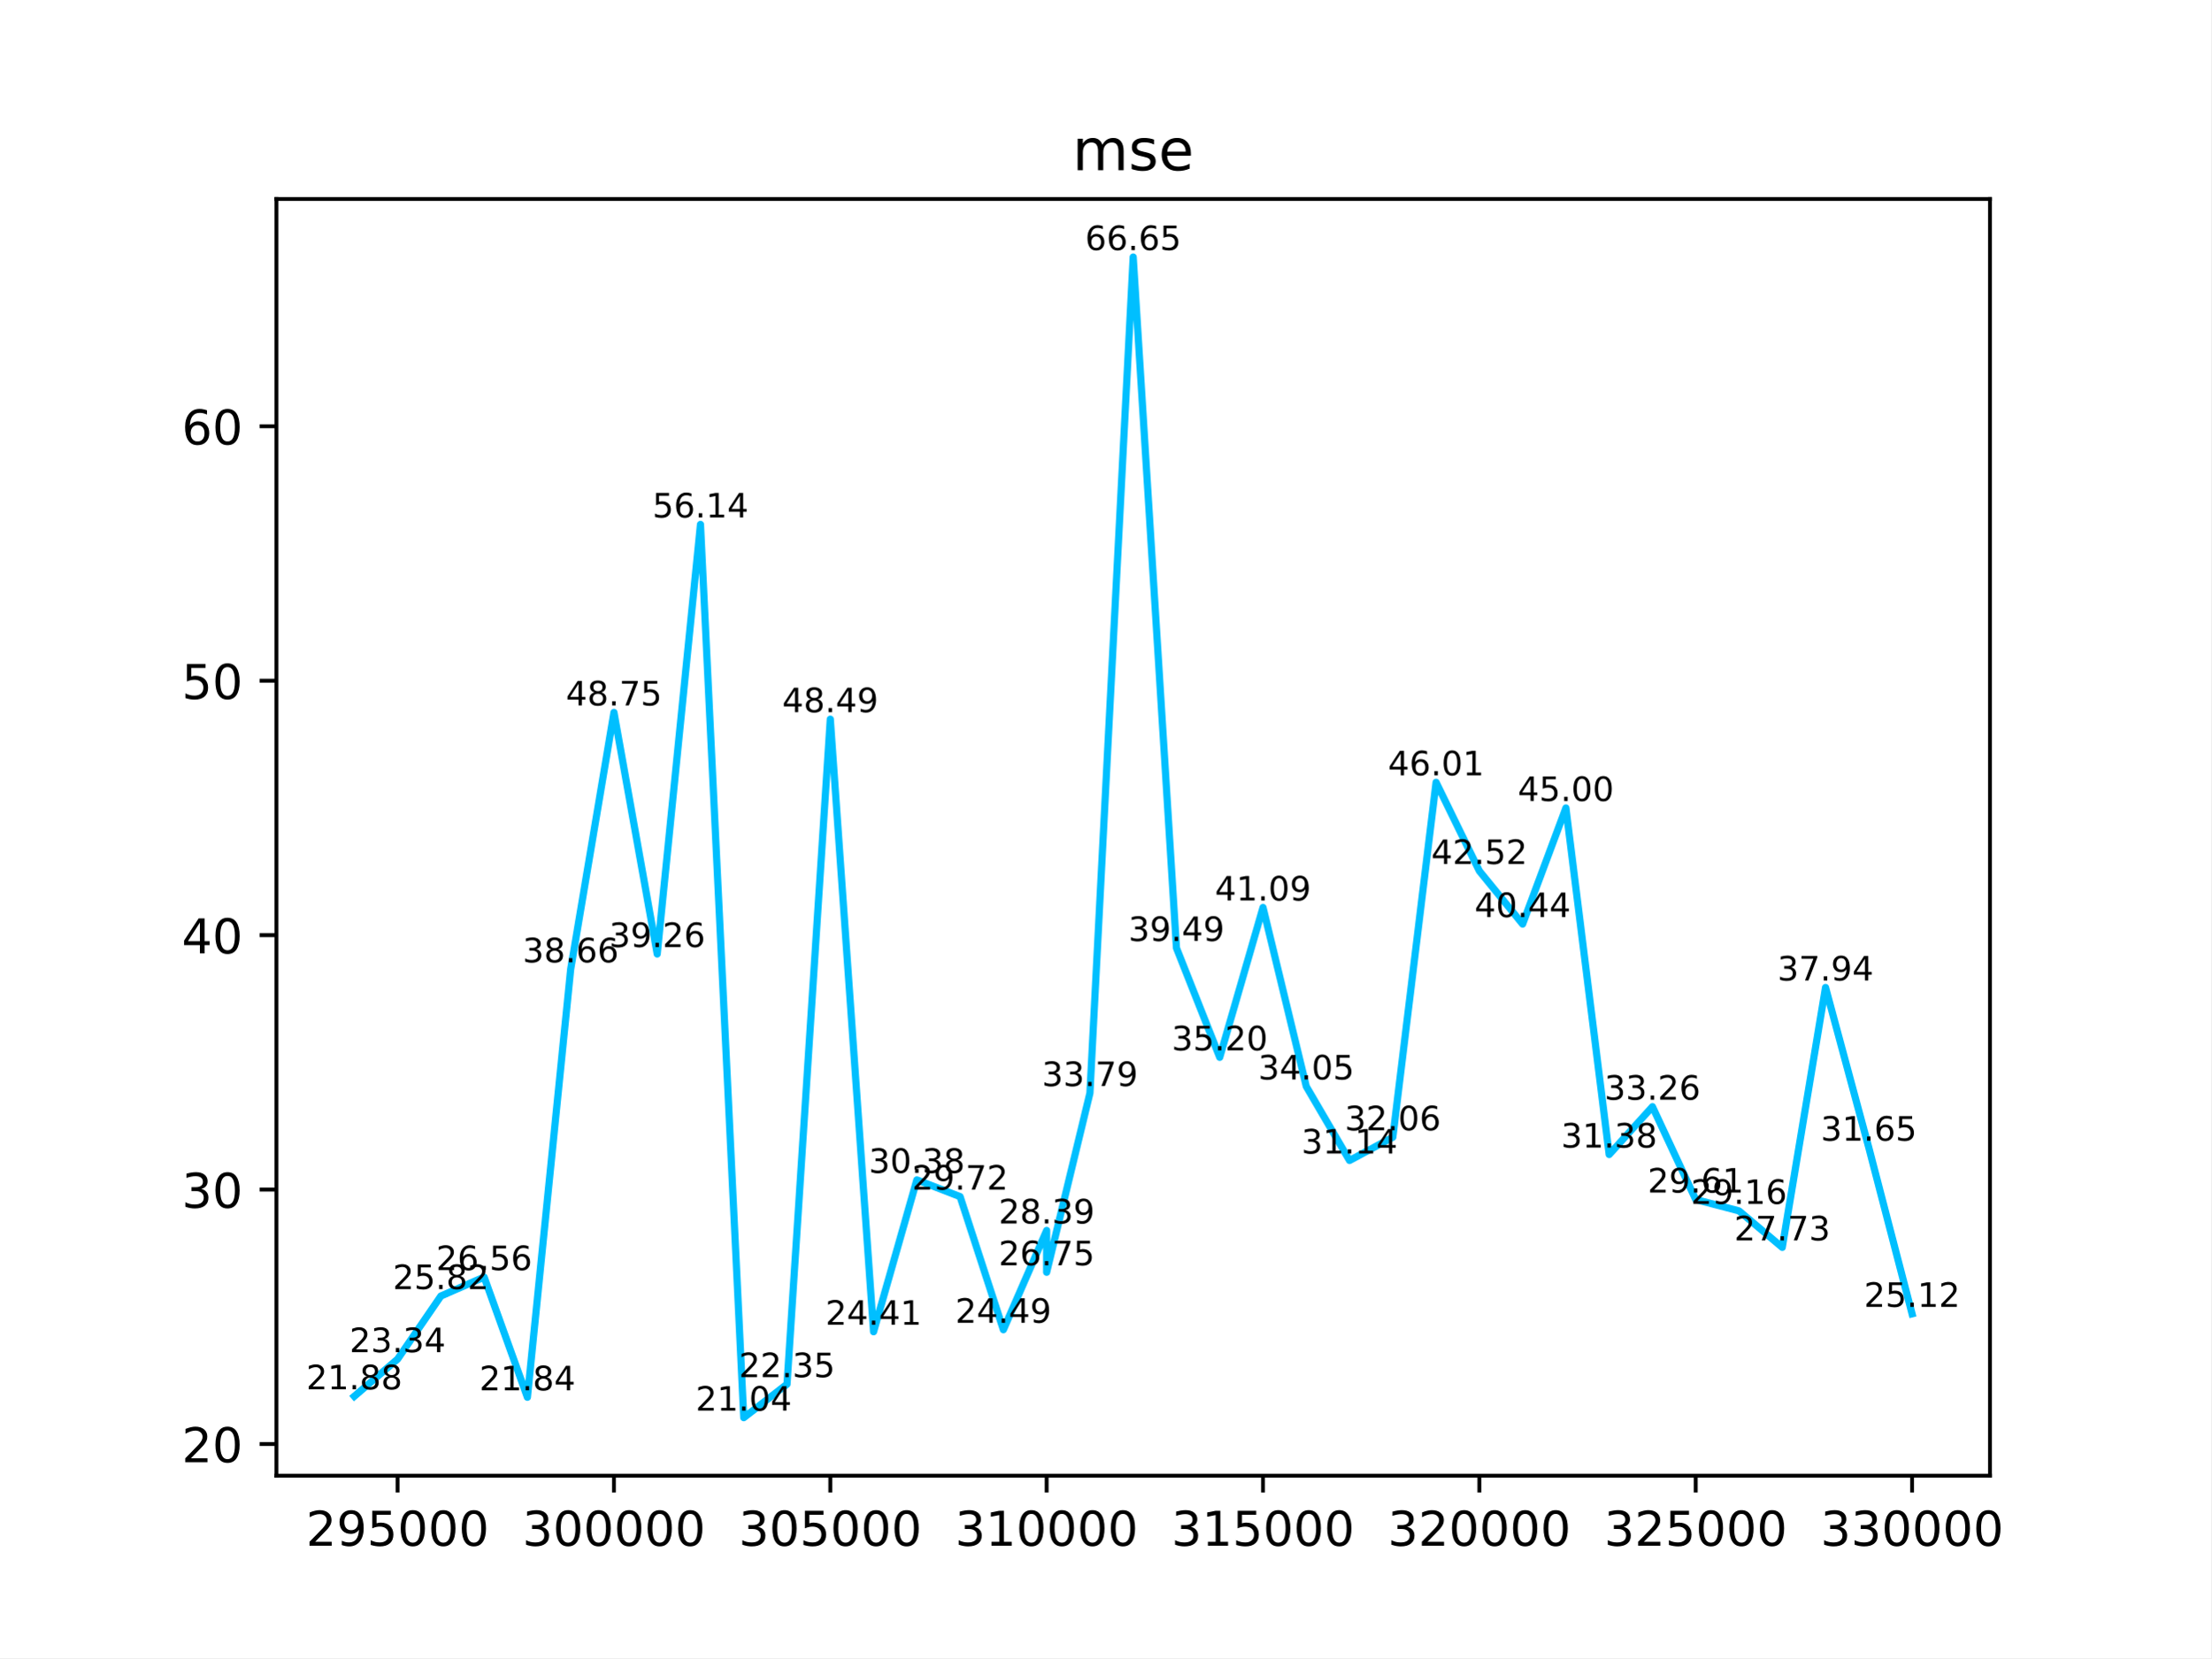
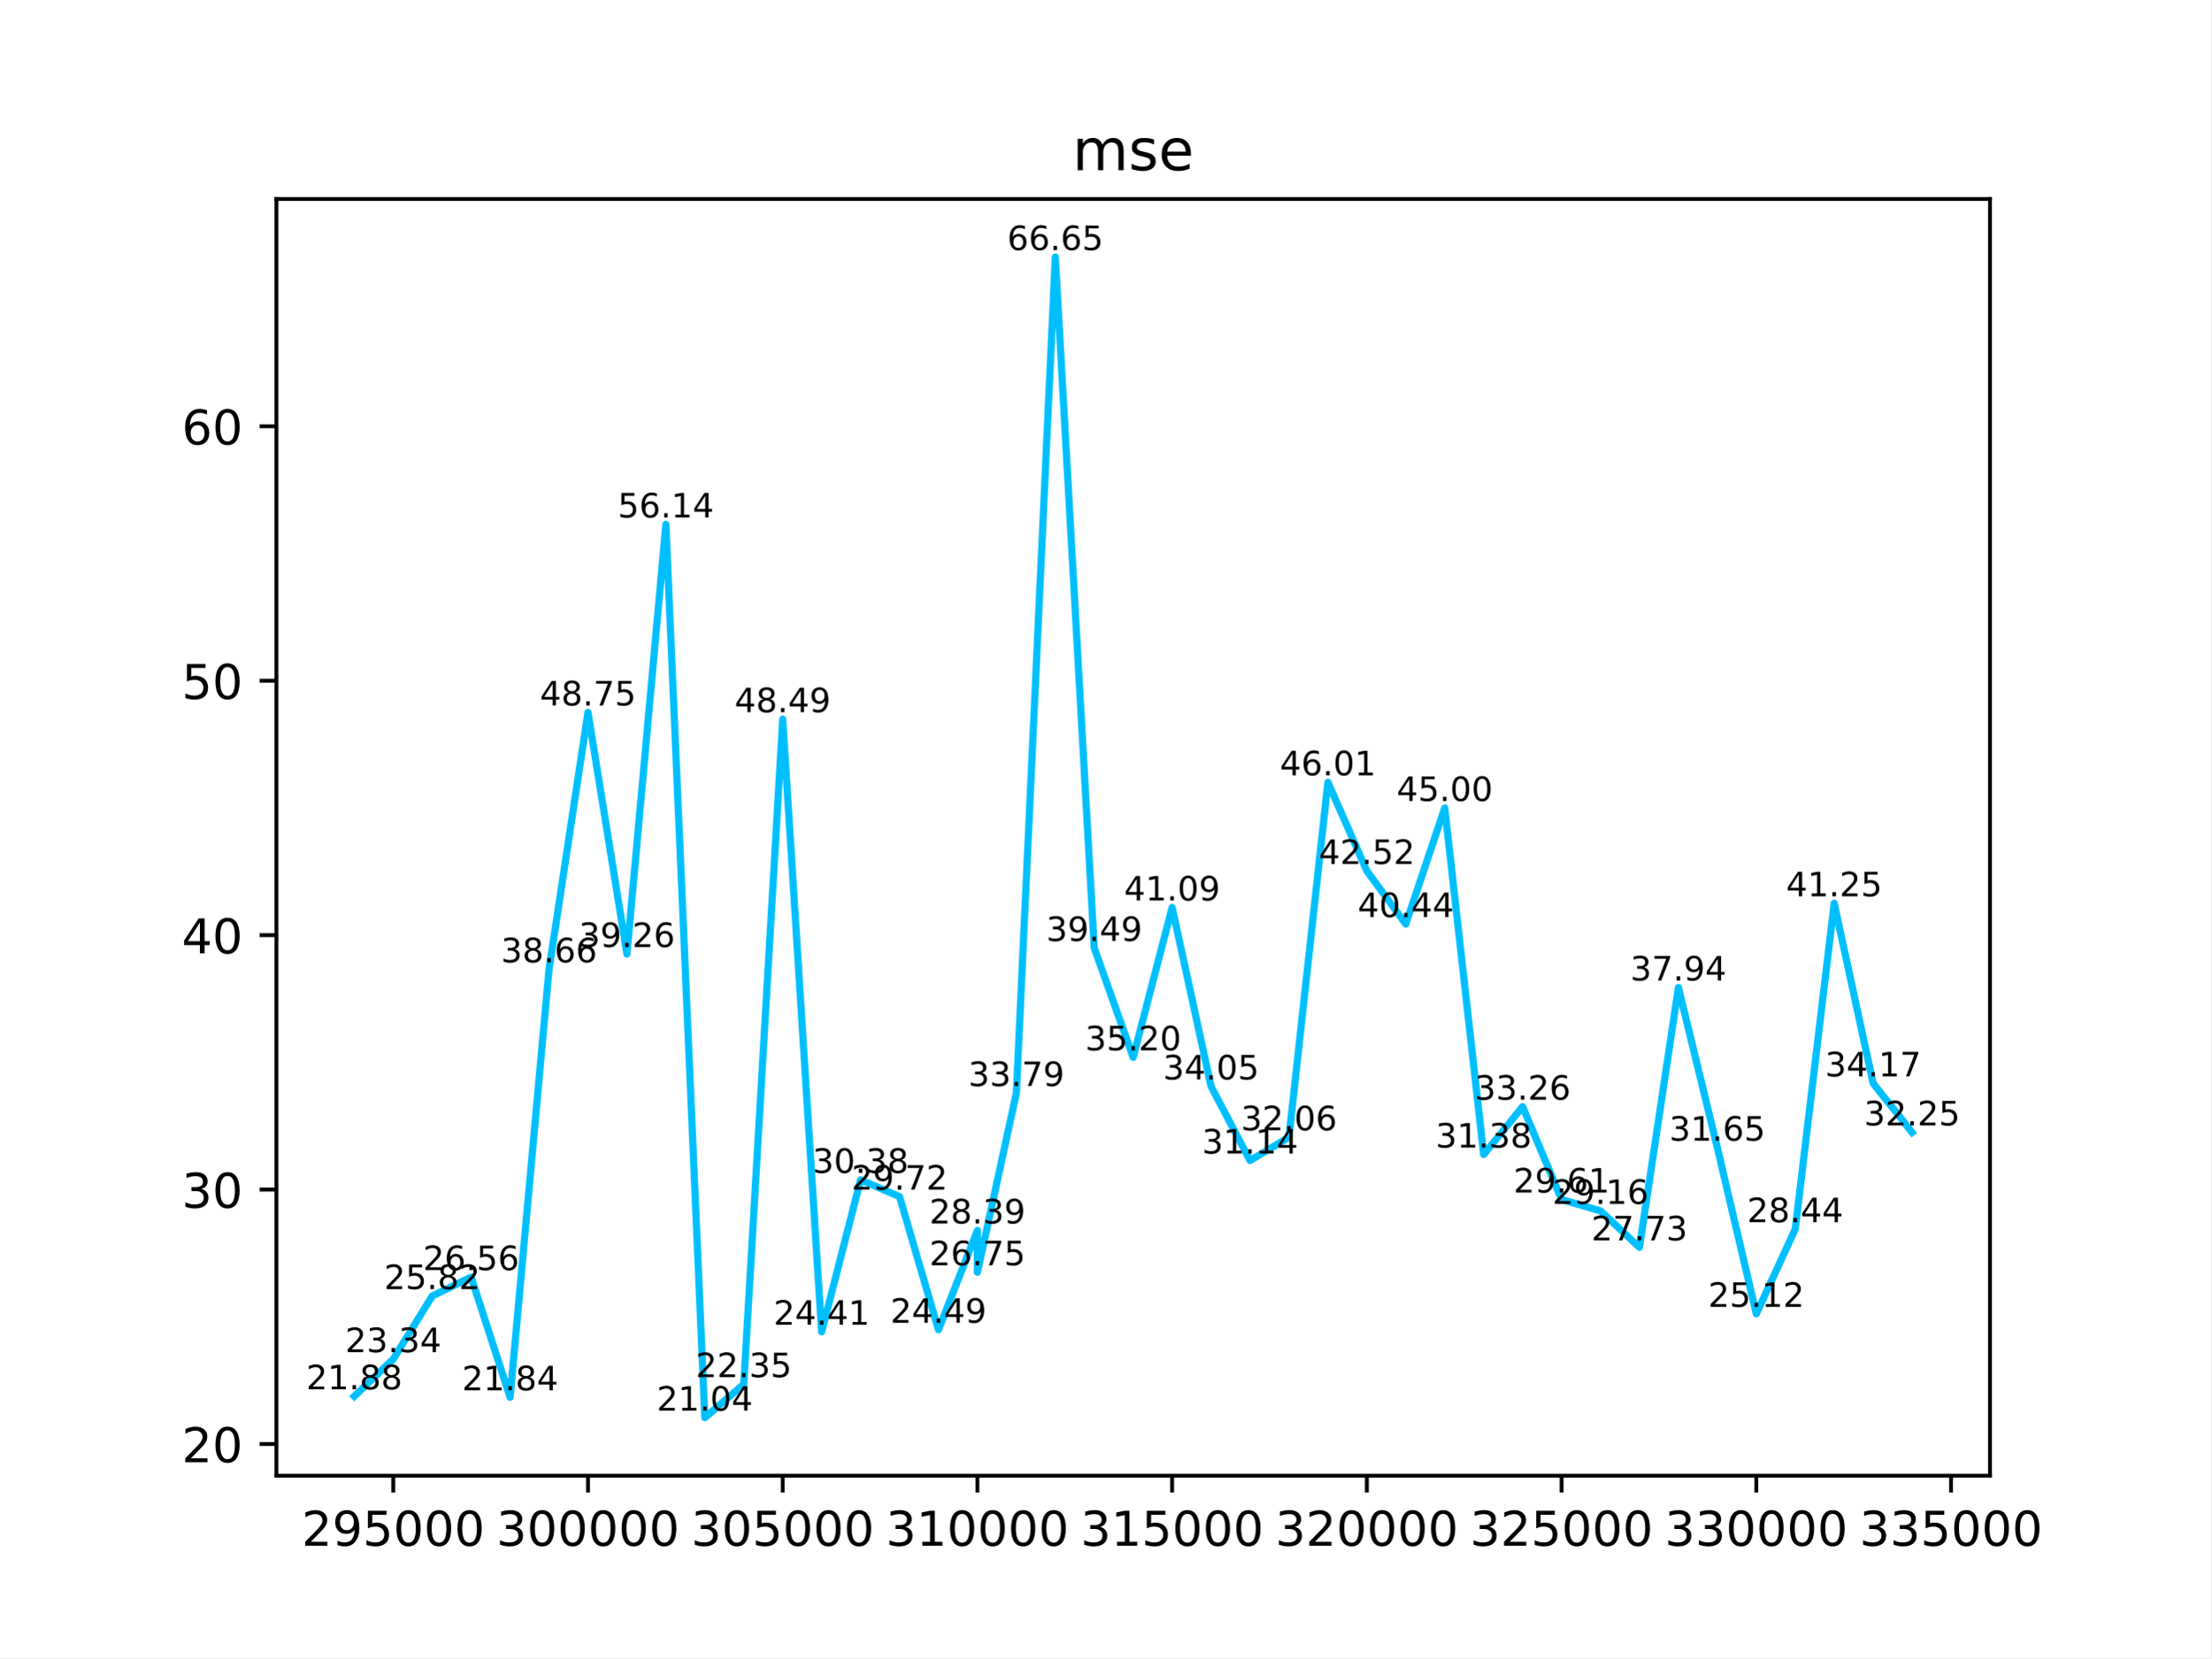
<svg xmlns="http://www.w3.org/2000/svg" xmlns:xlink="http://www.w3.org/1999/xlink" width="460.8pt" height="345.6pt" viewBox="0 0 460.8 345.6" version="1.1">
  <defs>
    <style type="text/css">*{stroke-linejoin: round; stroke-linecap: butt}</style>
  </defs>
  <g id="figure_1">
    <g id="patch_1">
      <path d="M 0 345.6  L 460.8 345.6  L 460.8 0  L 0 0  z " style="fill: #ffffff" />
    </g>
    <g id="axes_1">
      <g id="patch_2">
        <path d="M 57.6 307.584  L 414.72 307.584  L 414.72 41.472  L 57.6 41.472  z " style="fill: #ffffff" />
      </g>
      <g id="matplotlib.axis_1">
        <g id="xtick_1">
          <g id="line2d_1">
            <defs>
-               <path id="m171bca20be" d="M 0 0  L 0 3.5  " style="stroke: #000000; stroke-width: 0.8" />
+               <path id="m5959841503" d="M 0 0  L 0 3.5  " style="stroke: #000000; stroke-width: 0.8" />
            </defs>
            <g>
-               <use xlink:href="#m171bca20be" x="82.851" y="307.584" style="stroke: #000000; stroke-width: 0.8" />
+               <use xlink:href="#m5959841503" x="81.949" y="307.584" style="stroke: #000000; stroke-width: 0.8" />
            </g>
          </g>
          <g id="text_1">
-             <g transform="translate(63.76341 322.1824)scale(0.1 -0.1)">
+             <g transform="translate(62.86159 322.1824)scale(0.1 -0.1)">
              <defs>
                <path id="DejaVuSans-32" d="M 1228 531  L 3431 531  L 3431 0  L 469 0  L 469 531  Q 828 903 1448 1529  Q 2069 2156 2228 2338  Q 2531 2678 2651 2914  Q 2772 3150 2772 3378  Q 2772 3750 2511 3984  Q 2250 4219 1831 4219  Q 1534 4219 1204 4116  Q 875 4013 500 3803  L 500 4441  Q 881 4594 1212 4672  Q 1544 4750 1819 4750  Q 2544 4750 2975 4387  Q 3406 4025 3406 3419  Q 3406 3131 3298 2873  Q 3191 2616 2906 2266  Q 2828 2175 2409 1742  Q 1991 1309 1228 531  z " transform="scale(0.015625)" />
                <path id="DejaVuSans-39" d="M 703 97  L 703 672  Q 941 559 1184 500  Q 1428 441 1663 441  Q 2288 441 2617 861  Q 2947 1281 2994 2138  Q 2813 1869 2534 1725  Q 2256 1581 1919 1581  Q 1219 1581 811 2004  Q 403 2428 403 3163  Q 403 3881 828 4315  Q 1253 4750 1959 4750  Q 2769 4750 3195 4129  Q 3622 3509 3622 2328  Q 3622 1225 3098 567  Q 2575 -91 1691 -91  Q 1453 -91 1209 -44  Q 966 3 703 97  z M 1959 2075  Q 2384 2075 2632 2365  Q 2881 2656 2881 3163  Q 2881 3666 2632 3958  Q 2384 4250 1959 4250  Q 1534 4250 1286 3958  Q 1038 3666 1038 3163  Q 1038 2656 1286 2365  Q 1534 2075 1959 2075  z " transform="scale(0.015625)" />
                <path id="DejaVuSans-35" d="M 691 4666  L 3169 4666  L 3169 4134  L 1269 4134  L 1269 2991  Q 1406 3038 1543 3061  Q 1681 3084 1819 3084  Q 2600 3084 3056 2656  Q 3513 2228 3513 1497  Q 3513 744 3044 326  Q 2575 -91 1722 -91  Q 1428 -91 1123 -41  Q 819 9 494 109  L 494 744  Q 775 591 1075 516  Q 1375 441 1709 441  Q 2250 441 2565 725  Q 2881 1009 2881 1497  Q 2881 1984 2565 2268  Q 2250 2553 1709 2553  Q 1456 2553 1204 2497  Q 953 2441 691 2322  L 691 4666  z " transform="scale(0.015625)" />
                <path id="DejaVuSans-30" d="M 2034 4250  Q 1547 4250 1301 3770  Q 1056 3291 1056 2328  Q 1056 1369 1301 889  Q 1547 409 2034 409  Q 2525 409 2770 889  Q 3016 1369 3016 2328  Q 3016 3291 2770 3770  Q 2525 4250 2034 4250  z M 2034 4750  Q 2819 4750 3233 4129  Q 3647 3509 3647 2328  Q 3647 1150 3233 529  Q 2819 -91 2034 -91  Q 1250 -91 836 529  Q 422 1150 422 2328  Q 422 3509 836 4129  Q 1250 4750 2034 4750  z " transform="scale(0.015625)" />
              </defs>
              <use xlink:href="#DejaVuSans-32" />
              <use xlink:href="#DejaVuSans-39" x="63.623" />
              <use xlink:href="#DejaVuSans-35" x="127.246" />
              <use xlink:href="#DejaVuSans-30" x="190.869" />
              <use xlink:href="#DejaVuSans-30" x="254.492" />
              <use xlink:href="#DejaVuSans-30" x="318.115" />
            </g>
          </g>
        </g>
        <g id="xtick_2">
          <g id="line2d_2">
            <g>
-               <use xlink:href="#m171bca20be" x="127.942" y="307.584" style="stroke: #000000; stroke-width: 0.8" />
+               <use xlink:href="#m5959841503" x="122.531" y="307.584" style="stroke: #000000; stroke-width: 0.8" />
            </g>
          </g>
          <g id="text_2">
-             <g transform="translate(108.8543 322.1824)scale(0.1 -0.1)">
+             <g transform="translate(103.4434 322.1824)scale(0.1 -0.1)">
              <defs>
                <path id="DejaVuSans-33" d="M 2597 2516  Q 3050 2419 3304 2112  Q 3559 1806 3559 1356  Q 3559 666 3084 287  Q 2609 -91 1734 -91  Q 1441 -91 1130 -33  Q 819 25 488 141  L 488 750  Q 750 597 1062 519  Q 1375 441 1716 441  Q 2309 441 2620 675  Q 2931 909 2931 1356  Q 2931 1769 2642 2001  Q 2353 2234 1838 2234  L 1294 2234  L 1294 2753  L 1863 2753  Q 2328 2753 2575 2939  Q 2822 3125 2822 3475  Q 2822 3834 2567 4026  Q 2313 4219 1838 4219  Q 1578 4219 1281 4162  Q 984 4106 628 3988  L 628 4550  Q 988 4650 1302 4700  Q 1616 4750 1894 4750  Q 2613 4750 3031 4423  Q 3450 4097 3450 3541  Q 3450 3153 3228 2886  Q 3006 2619 2597 2516  z " transform="scale(0.015625)" />
              </defs>
              <use xlink:href="#DejaVuSans-33" />
              <use xlink:href="#DejaVuSans-30" x="63.623" />
              <use xlink:href="#DejaVuSans-30" x="127.246" />
              <use xlink:href="#DejaVuSans-30" x="190.869" />
              <use xlink:href="#DejaVuSans-30" x="254.492" />
              <use xlink:href="#DejaVuSans-30" x="318.115" />
            </g>
          </g>
        </g>
        <g id="xtick_3">
          <g id="line2d_3">
            <g>
-               <use xlink:href="#m171bca20be" x="173.033" y="307.584" style="stroke: #000000; stroke-width: 0.8" />
+               <use xlink:href="#m5959841503" x="163.113" y="307.584" style="stroke: #000000; stroke-width: 0.8" />
            </g>
          </g>
          <g id="text_3">
-             <g transform="translate(153.9452 322.1824)scale(0.1 -0.1)">
+             <g transform="translate(144.0252 322.1824)scale(0.1 -0.1)">
              <use xlink:href="#DejaVuSans-33" />
              <use xlink:href="#DejaVuSans-30" x="63.623" />
              <use xlink:href="#DejaVuSans-35" x="127.246" />
              <use xlink:href="#DejaVuSans-30" x="190.869" />
              <use xlink:href="#DejaVuSans-30" x="254.492" />
              <use xlink:href="#DejaVuSans-30" x="318.115" />
            </g>
          </g>
        </g>
        <g id="xtick_4">
          <g id="line2d_4">
            <g>
-               <use xlink:href="#m171bca20be" x="218.124" y="307.584" style="stroke: #000000; stroke-width: 0.8" />
+               <use xlink:href="#m5959841503" x="203.695" y="307.584" style="stroke: #000000; stroke-width: 0.8" />
            </g>
          </g>
          <g id="text_4">
-             <g transform="translate(199.0361 322.1824)scale(0.1 -0.1)">
+             <g transform="translate(184.607 322.1824)scale(0.1 -0.1)">
              <defs>
                <path id="DejaVuSans-31" d="M 794 531  L 1825 531  L 1825 4091  L 703 3866  L 703 4441  L 1819 4666  L 2450 4666  L 2450 531  L 3481 531  L 3481 0  L 794 0  L 794 531  z " transform="scale(0.015625)" />
              </defs>
              <use xlink:href="#DejaVuSans-33" />
              <use xlink:href="#DejaVuSans-31" x="63.623" />
              <use xlink:href="#DejaVuSans-30" x="127.246" />
              <use xlink:href="#DejaVuSans-30" x="190.869" />
              <use xlink:href="#DejaVuSans-30" x="254.492" />
              <use xlink:href="#DejaVuSans-30" x="318.115" />
            </g>
          </g>
        </g>
        <g id="xtick_5">
          <g id="line2d_5">
            <g>
-               <use xlink:href="#m171bca20be" x="263.215" y="307.584" style="stroke: #000000; stroke-width: 0.8" />
+               <use xlink:href="#m5959841503" x="244.276" y="307.584" style="stroke: #000000; stroke-width: 0.8" />
            </g>
          </g>
          <g id="text_5">
-             <g transform="translate(244.127 322.1824)scale(0.1 -0.1)">
+             <g transform="translate(225.1889 322.1824)scale(0.1 -0.1)">
              <use xlink:href="#DejaVuSans-33" />
              <use xlink:href="#DejaVuSans-31" x="63.623" />
              <use xlink:href="#DejaVuSans-35" x="127.246" />
              <use xlink:href="#DejaVuSans-30" x="190.869" />
              <use xlink:href="#DejaVuSans-30" x="254.492" />
              <use xlink:href="#DejaVuSans-30" x="318.115" />
            </g>
          </g>
        </g>
        <g id="xtick_6">
          <g id="line2d_6">
            <g>
-               <use xlink:href="#m171bca20be" x="308.305" y="307.584" style="stroke: #000000; stroke-width: 0.8" />
+               <use xlink:href="#m5959841503" x="284.858" y="307.584" style="stroke: #000000; stroke-width: 0.8" />
            </g>
          </g>
          <g id="text_6">
-             <g transform="translate(289.218 322.1824)scale(0.1 -0.1)">
+             <g transform="translate(265.7707 322.1824)scale(0.1 -0.1)">
              <use xlink:href="#DejaVuSans-33" />
              <use xlink:href="#DejaVuSans-32" x="63.623" />
              <use xlink:href="#DejaVuSans-30" x="127.246" />
              <use xlink:href="#DejaVuSans-30" x="190.869" />
              <use xlink:href="#DejaVuSans-30" x="254.492" />
              <use xlink:href="#DejaVuSans-30" x="318.115" />
            </g>
          </g>
        </g>
        <g id="xtick_7">
          <g id="line2d_7">
            <g>
-               <use xlink:href="#m171bca20be" x="353.396" y="307.584" style="stroke: #000000; stroke-width: 0.8" />
+               <use xlink:href="#m5959841503" x="325.44" y="307.584" style="stroke: #000000; stroke-width: 0.8" />
            </g>
          </g>
          <g id="text_7">
-             <g transform="translate(334.3089 322.1824)scale(0.1 -0.1)">
+             <g transform="translate(306.3525 322.1824)scale(0.1 -0.1)">
              <use xlink:href="#DejaVuSans-33" />
              <use xlink:href="#DejaVuSans-32" x="63.623" />
              <use xlink:href="#DejaVuSans-35" x="127.246" />
              <use xlink:href="#DejaVuSans-30" x="190.869" />
              <use xlink:href="#DejaVuSans-30" x="254.492" />
              <use xlink:href="#DejaVuSans-30" x="318.115" />
            </g>
          </g>
        </g>
        <g id="xtick_8">
          <g id="line2d_8">
            <g>
-               <use xlink:href="#m171bca20be" x="398.487" y="307.584" style="stroke: #000000; stroke-width: 0.8" />
+               <use xlink:href="#m5959841503" x="366.022" y="307.584" style="stroke: #000000; stroke-width: 0.8" />
            </g>
          </g>
          <g id="text_8">
-             <g transform="translate(379.3998 322.1824)scale(0.1 -0.1)">
+             <g transform="translate(346.9343 322.1824)scale(0.1 -0.1)">
              <use xlink:href="#DejaVuSans-33" />
              <use xlink:href="#DejaVuSans-33" x="63.623" />
              <use xlink:href="#DejaVuSans-30" x="127.246" />
              <use xlink:href="#DejaVuSans-30" x="190.869" />
              <use xlink:href="#DejaVuSans-30" x="254.492" />
              <use xlink:href="#DejaVuSans-30" x="318.115" />
            </g>
          </g>
        </g>
+         <g id="xtick_9">
+           <g id="line2d_9">
+             <g>
+               <use xlink:href="#m5959841503" x="406.604" y="307.584" style="stroke: #000000; stroke-width: 0.8" />
+             </g>
+           </g>
+           <g id="text_9">
+             <g transform="translate(387.5161 322.1824)scale(0.1 -0.1)">
+               <use xlink:href="#DejaVuSans-33" />
+               <use xlink:href="#DejaVuSans-33" x="63.623" />
+               <use xlink:href="#DejaVuSans-35" x="127.246" />
+               <use xlink:href="#DejaVuSans-30" x="190.869" />
+               <use xlink:href="#DejaVuSans-30" x="254.492" />
+               <use xlink:href="#DejaVuSans-30" x="318.115" />
+             </g>
+           </g>
+         </g>
      </g>
      <g id="matplotlib.axis_2">
        <g id="ytick_1">
-           <g id="line2d_9">
+           <g id="line2d_10">
            <defs>
-               <path id="m9ecc9d4a8c" d="M 0 0  L -3.5 0  " style="stroke: #000000; stroke-width: 0.8" />
+               <path id="m167c2036b4" d="M 0 0  L -3.5 0  " style="stroke: #000000; stroke-width: 0.8" />
            </defs>
            <g>
-               <use xlink:href="#m9ecc9d4a8c" x="57.6" y="300.982" style="stroke: #000000; stroke-width: 0.8" />
-             </g>
-           </g>
-           <g id="text_9">
+               <use xlink:href="#m167c2036b4" x="57.6" y="300.982" style="stroke: #000000; stroke-width: 0.8" />
+             </g>
+           </g>
+           <g id="text_10">
            <g transform="translate(37.875 304.7817)scale(0.1 -0.1)">
              <use xlink:href="#DejaVuSans-32" />
              <use xlink:href="#DejaVuSans-30" x="63.623" />
            </g>
          </g>
        </g>
        <g id="ytick_2">
-           <g id="line2d_10">
-             <g>
-               <use xlink:href="#m9ecc9d4a8c" x="57.6" y="247.947" style="stroke: #000000; stroke-width: 0.8" />
-             </g>
-           </g>
-           <g id="text_10">
+           <g id="line2d_11">
+             <g>
+               <use xlink:href="#m167c2036b4" x="57.6" y="247.947" style="stroke: #000000; stroke-width: 0.8" />
+             </g>
+           </g>
+           <g id="text_11">
            <g transform="translate(37.875 251.7465)scale(0.1 -0.1)">
              <use xlink:href="#DejaVuSans-33" />
              <use xlink:href="#DejaVuSans-30" x="63.623" />
            </g>
          </g>
        </g>
        <g id="ytick_3">
-           <g id="line2d_11">
-             <g>
-               <use xlink:href="#m9ecc9d4a8c" x="57.6" y="194.912" style="stroke: #000000; stroke-width: 0.8" />
-             </g>
-           </g>
-           <g id="text_11">
+           <g id="line2d_12">
+             <g>
+               <use xlink:href="#m167c2036b4" x="57.6" y="194.912" style="stroke: #000000; stroke-width: 0.8" />
+             </g>
+           </g>
+           <g id="text_12">
            <g transform="translate(37.875 198.7113)scale(0.1 -0.1)">
              <defs>
                <path id="DejaVuSans-34" d="M 2419 4116  L 825 1625  L 2419 1625  L 2419 4116  z M 2253 4666  L 3047 4666  L 3047 1625  L 3713 1625  L 3713 1100  L 3047 1100  L 3047 0  L 2419 0  L 2419 1100  L 313 1100  L 313 1709  L 2253 4666  z " transform="scale(0.015625)" />
              </defs>
              <use xlink:href="#DejaVuSans-34" />
              <use xlink:href="#DejaVuSans-30" x="63.623" />
            </g>
          </g>
        </g>
        <g id="ytick_4">
-           <g id="line2d_12">
-             <g>
-               <use xlink:href="#m9ecc9d4a8c" x="57.6" y="141.877" style="stroke: #000000; stroke-width: 0.8" />
-             </g>
-           </g>
-           <g id="text_12">
+           <g id="line2d_13">
+             <g>
+               <use xlink:href="#m167c2036b4" x="57.6" y="141.877" style="stroke: #000000; stroke-width: 0.8" />
+             </g>
+           </g>
+           <g id="text_13">
            <g transform="translate(37.875 145.6761)scale(0.1 -0.1)">
              <use xlink:href="#DejaVuSans-35" />
              <use xlink:href="#DejaVuSans-30" x="63.623" />
            </g>
          </g>
        </g>
        <g id="ytick_5">
-           <g id="line2d_13">
-             <g>
-               <use xlink:href="#m9ecc9d4a8c" x="57.6" y="88.842" style="stroke: #000000; stroke-width: 0.8" />
-             </g>
-           </g>
-           <g id="text_13">
+           <g id="line2d_14">
+             <g>
+               <use xlink:href="#m167c2036b4" x="57.6" y="88.842" style="stroke: #000000; stroke-width: 0.8" />
+             </g>
+           </g>
+           <g id="text_14">
            <g transform="translate(37.875 92.64092)scale(0.1 -0.1)">
              <defs>
                <path id="DejaVuSans-36" d="M 2113 2584  Q 1688 2584 1439 2293  Q 1191 2003 1191 1497  Q 1191 994 1439 701  Q 1688 409 2113 409  Q 2538 409 2786 701  Q 3034 994 3034 1497  Q 3034 2003 2786 2293  Q 2538 2584 2113 2584  z M 3366 4563  L 3366 3988  Q 3128 4100 2886 4159  Q 2644 4219 2406 4219  Q 1781 4219 1451 3797  Q 1122 3375 1075 2522  Q 1259 2794 1537 2939  Q 1816 3084 2150 3084  Q 2853 3084 3261 2657  Q 3669 2231 3669 1497  Q 3669 778 3244 343  Q 2819 -91 2113 -91  Q 1303 -91 875 529  Q 447 1150 447 2328  Q 447 3434 972 4092  Q 1497 4750 2381 4750  Q 2619 4750 2861 4703  Q 3103 4656 3366 4563  z " transform="scale(0.015625)" />
              </defs>
              <use xlink:href="#DejaVuSans-36" />
              <use xlink:href="#DejaVuSans-30" x="63.623" />
            </g>
          </g>
        </g>
      </g>
-       <g id="line2d_14">
-         <path d="M 73.833 291.033  L 82.851 283.29  L 91.869 270.142  L 100.887 266.191  L 109.905 291.24  L 118.924 202.035  L 127.942 148.485  L 136.96 198.847  L 145.978 109.303  L 154.996 295.488  L 164.015 288.509  L 173.033 149.896  L 182.051 277.583  L 191.069 245.927  L 200.087 249.416  L 209.105 277.164  L 218.124 256.465  L 218.124 265.184  L 227.142 227.831  L 236.16 53.568  L 245.178 197.59  L 254.196 220.38  L 263.215 189.147  L 272.233 226.447  L 281.251 241.885  L 290.269 237.043  L 299.287 163.054  L 308.305 181.537  L 317.324 192.605  L 326.342 168.405  L 335.36 240.644  L 344.378 230.668  L 353.396 250.021  L 362.415 252.392  L 371.433 259.997  L 380.451 205.821  L 389.469 239.212  L 398.487 273.844  " clip-path="url(#pa38335e3a0)" style="fill: none; stroke: #00bfff; stroke-width: 1.5; stroke-linecap: square" />
+       <g id="line2d_15">
+         <path d="M 73.833 291.033  L 81.949 283.29  L 90.065 270.142  L 98.182 266.191  L 106.298 291.24  L 114.415 202.035  L 122.531 148.485  L 130.647 198.847  L 138.764 109.303  L 146.88 295.488  L 154.996 288.509  L 163.113 149.896  L 171.229 277.583  L 179.345 245.927  L 187.462 249.416  L 195.578 277.164  L 203.695 256.465  L 203.695 265.184  L 211.811 227.831  L 219.927 53.568  L 228.044 197.59  L 236.16 220.38  L 244.276 189.147  L 252.393 226.447  L 260.509 241.885  L 268.625 237.043  L 276.742 163.054  L 284.858 181.537  L 292.975 192.605  L 301.091 168.405  L 309.207 240.644  L 317.324 230.668  L 325.44 250.021  L 333.556 252.392  L 341.673 259.997  L 349.789 205.821  L 357.905 239.212  L 366.022 273.844  L 374.138 256.2  L 382.255 188.267  L 390.371 225.805  L 398.487 236.025  " clip-path="url(#p7876c31ad1)" style="fill: none; stroke: #00bfff; stroke-width: 1.5; stroke-linecap: square" />
      </g>
      <g id="patch_3">
        <path d="M 57.6 307.584  L 57.6 41.472  " style="fill: none; stroke: #000000; stroke-width: 0.8; stroke-linejoin: miter; stroke-linecap: square" />
      </g>
      <g id="patch_4">
        <path d="M 414.72 307.584  L 414.72 41.472  " style="fill: none; stroke: #000000; stroke-width: 0.8; stroke-linejoin: miter; stroke-linecap: square" />
      </g>
      <g id="patch_5">
        <path d="M 57.6 307.584  L 414.72 307.584  " style="fill: none; stroke: #000000; stroke-width: 0.8; stroke-linejoin: miter; stroke-linecap: square" />
      </g>
      <g id="patch_6">
        <path d="M 57.6 41.472  L 414.72 41.472  " style="fill: none; stroke: #000000; stroke-width: 0.8; stroke-linejoin: miter; stroke-linecap: square" />
      </g>
-       <g id="text_14">
+       <g id="text_15">
        <g transform="translate(63.81288 289.5773)scale(0.07 -0.07)">
          <defs>
            <path id="DejaVuSans-2e" d="M 684 794  L 1344 794  L 1344 0  L 684 0  L 684 794  z " transform="scale(0.015625)" />
            <path id="DejaVuSans-38" d="M 2034 2216  Q 1584 2216 1326 1975  Q 1069 1734 1069 1313  Q 1069 891 1326 650  Q 1584 409 2034 409  Q 2484 409 2743 651  Q 3003 894 3003 1313  Q 3003 1734 2745 1975  Q 2488 2216 2034 2216  z M 1403 2484  Q 997 2584 770 2862  Q 544 3141 544 3541  Q 544 4100 942 4425  Q 1341 4750 2034 4750  Q 2731 4750 3128 4425  Q 3525 4100 3525 3541  Q 3525 3141 3298 2862  Q 3072 2584 2669 2484  Q 3125 2378 3379 2068  Q 3634 1759 3634 1313  Q 3634 634 3220 271  Q 2806 -91 2034 -91  Q 1263 -91 848 271  Q 434 634 434 1313  Q 434 1759 690 2068  Q 947 2378 1403 2484  z M 1172 3481  Q 1172 3119 1398 2916  Q 1625 2713 2034 2713  Q 2441 2713 2670 2916  Q 2900 3119 2900 3481  Q 2900 3844 2670 4047  Q 2441 4250 2034 4250  Q 1625 4250 1398 4047  Q 1172 3844 1172 3481  z " transform="scale(0.015625)" />
          </defs>
          <use xlink:href="#DejaVuSans-32" />
          <use xlink:href="#DejaVuSans-31" x="63.623" />
          <use xlink:href="#DejaVuSans-2e" x="127.246" />
          <use xlink:href="#DejaVuSans-38" x="159.033" />
          <use xlink:href="#DejaVuSans-38" x="222.656" />
        </g>
      </g>
-       <g id="text_15">
-         <g transform="translate(72.83106 281.8341)scale(0.07 -0.07)">
+       <g id="text_16">
+         <g transform="translate(71.92925 281.8341)scale(0.07 -0.07)">
          <use xlink:href="#DejaVuSans-32" />
          <use xlink:href="#DejaVuSans-33" x="63.623" />
          <use xlink:href="#DejaVuSans-2e" x="127.246" />
          <use xlink:href="#DejaVuSans-33" x="159.033" />
          <use xlink:href="#DejaVuSans-34" x="222.656" />
        </g>
      </g>
-       <g id="text_16">
-         <g transform="translate(81.84925 268.6867)scale(0.07 -0.07)">
+       <g id="text_17">
+         <g transform="translate(80.04561 268.6867)scale(0.07 -0.07)">
          <use xlink:href="#DejaVuSans-32" />
          <use xlink:href="#DejaVuSans-35" x="63.623" />
          <use xlink:href="#DejaVuSans-2e" x="127.246" />
          <use xlink:href="#DejaVuSans-38" x="159.033" />
          <use xlink:href="#DejaVuSans-32" x="222.656" />
        </g>
      </g>
-       <g id="text_17">
-         <g transform="translate(90.86743 264.7356)scale(0.07 -0.07)">
+       <g id="text_18">
+         <g transform="translate(88.16197 264.7356)scale(0.07 -0.07)">
          <use xlink:href="#DejaVuSans-32" />
          <use xlink:href="#DejaVuSans-36" x="63.623" />
          <use xlink:href="#DejaVuSans-2e" x="127.246" />
          <use xlink:href="#DejaVuSans-35" x="159.033" />
          <use xlink:href="#DejaVuSans-36" x="222.656" />
        </g>
      </g>
-       <g id="text_18">
-         <g transform="translate(99.88561 289.7841)scale(0.07 -0.07)">
+       <g id="text_19">
+         <g transform="translate(96.27834 289.7841)scale(0.07 -0.07)">
          <use xlink:href="#DejaVuSans-32" />
          <use xlink:href="#DejaVuSans-31" x="63.623" />
          <use xlink:href="#DejaVuSans-2e" x="127.246" />
          <use xlink:href="#DejaVuSans-38" x="159.033" />
          <use xlink:href="#DejaVuSans-34" x="222.656" />
        </g>
      </g>
-       <g id="text_19">
-         <g transform="translate(108.9038 200.5789)scale(0.07 -0.07)">
+       <g id="text_20">
+         <g transform="translate(104.3947 200.5789)scale(0.07 -0.07)">
          <use xlink:href="#DejaVuSans-33" />
          <use xlink:href="#DejaVuSans-38" x="63.623" />
          <use xlink:href="#DejaVuSans-2e" x="127.246" />
          <use xlink:href="#DejaVuSans-36" x="159.033" />
          <use xlink:href="#DejaVuSans-36" x="222.656" />
        </g>
      </g>
-       <g id="text_20">
-         <g transform="translate(117.922 147.0293)scale(0.07 -0.07)">
+       <g id="text_21">
+         <g transform="translate(112.5111 147.0293)scale(0.07 -0.07)">
          <defs>
            <path id="DejaVuSans-37" d="M 525 4666  L 3525 4666  L 3525 4397  L 1831 0  L 1172 0  L 2766 4134  L 525 4134  L 525 4666  z " transform="scale(0.015625)" />
          </defs>
          <use xlink:href="#DejaVuSans-34" />
          <use xlink:href="#DejaVuSans-38" x="63.623" />
          <use xlink:href="#DejaVuSans-2e" x="127.246" />
          <use xlink:href="#DejaVuSans-37" x="159.033" />
          <use xlink:href="#DejaVuSans-35" x="222.656" />
        </g>
      </g>
-       <g id="text_21">
-         <g transform="translate(126.9402 197.3915)scale(0.07 -0.07)">
+       <g id="text_22">
+         <g transform="translate(120.6274 197.3915)scale(0.07 -0.07)">
          <use xlink:href="#DejaVuSans-33" />
          <use xlink:href="#DejaVuSans-39" x="63.623" />
          <use xlink:href="#DejaVuSans-2e" x="127.246" />
          <use xlink:href="#DejaVuSans-32" x="159.033" />
          <use xlink:href="#DejaVuSans-36" x="222.656" />
        </g>
      </g>
-       <g id="text_22">
-         <g transform="translate(135.9583 107.8469)scale(0.07 -0.07)">
+       <g id="text_23">
+         <g transform="translate(128.7438 107.8469)scale(0.07 -0.07)">
          <use xlink:href="#DejaVuSans-35" />
          <use xlink:href="#DejaVuSans-36" x="63.623" />
          <use xlink:href="#DejaVuSans-2e" x="127.246" />
          <use xlink:href="#DejaVuSans-31" x="159.033" />
          <use xlink:href="#DejaVuSans-34" x="222.656" />
        </g>
      </g>
-       <g id="text_23">
-         <g transform="translate(144.9765 294.0322)scale(0.07 -0.07)">
+       <g id="text_24">
+         <g transform="translate(136.8602 294.0322)scale(0.07 -0.07)">
          <use xlink:href="#DejaVuSans-32" />
          <use xlink:href="#DejaVuSans-31" x="63.623" />
          <use xlink:href="#DejaVuSans-2e" x="127.246" />
          <use xlink:href="#DejaVuSans-30" x="159.033" />
          <use xlink:href="#DejaVuSans-34" x="222.656" />
        </g>
      </g>
-       <g id="text_24">
-         <g transform="translate(153.9947 287.0528)scale(0.07 -0.07)">
+       <g id="text_25">
+         <g transform="translate(144.9765 287.0528)scale(0.07 -0.07)">
          <use xlink:href="#DejaVuSans-32" />
          <use xlink:href="#DejaVuSans-32" x="63.623" />
          <use xlink:href="#DejaVuSans-2e" x="127.246" />
          <use xlink:href="#DejaVuSans-33" x="159.033" />
          <use xlink:href="#DejaVuSans-35" x="222.656" />
        </g>
      </g>
-       <g id="text_25">
-         <g transform="translate(163.0129 148.44)scale(0.07 -0.07)">
+       <g id="text_26">
+         <g transform="translate(153.0929 148.44)scale(0.07 -0.07)">
          <use xlink:href="#DejaVuSans-34" />
          <use xlink:href="#DejaVuSans-38" x="63.623" />
          <use xlink:href="#DejaVuSans-2e" x="127.246" />
          <use xlink:href="#DejaVuSans-34" x="159.033" />
          <use xlink:href="#DejaVuSans-39" x="222.656" />
        </g>
      </g>
-       <g id="text_26">
-         <g transform="translate(172.0311 276.1275)scale(0.07 -0.07)">
+       <g id="text_27">
+         <g transform="translate(161.2092 276.1275)scale(0.07 -0.07)">
          <use xlink:href="#DejaVuSans-32" />
          <use xlink:href="#DejaVuSans-34" x="63.623" />
          <use xlink:href="#DejaVuSans-2e" x="127.246" />
          <use xlink:href="#DejaVuSans-34" x="159.033" />
          <use xlink:href="#DejaVuSans-31" x="222.656" />
        </g>
      </g>
-       <g id="text_27">
-         <g transform="translate(181.0492 244.4708)scale(0.07 -0.07)">
+       <g id="text_28">
+         <g transform="translate(169.3256 244.4708)scale(0.07 -0.07)">
          <use xlink:href="#DejaVuSans-33" />
          <use xlink:href="#DejaVuSans-30" x="63.623" />
          <use xlink:href="#DejaVuSans-2e" x="127.246" />
          <use xlink:href="#DejaVuSans-33" x="159.033" />
          <use xlink:href="#DejaVuSans-38" x="222.656" />
        </g>
      </g>
-       <g id="text_28">
-         <g transform="translate(190.0674 247.9606)scale(0.07 -0.07)">
+       <g id="text_29">
+         <g transform="translate(177.442 247.9606)scale(0.07 -0.07)">
          <use xlink:href="#DejaVuSans-32" />
          <use xlink:href="#DejaVuSans-39" x="63.623" />
          <use xlink:href="#DejaVuSans-2e" x="127.246" />
          <use xlink:href="#DejaVuSans-37" x="159.033" />
          <use xlink:href="#DejaVuSans-32" x="222.656" />
        </g>
      </g>
-       <g id="text_29">
-         <g transform="translate(199.0856 275.7086)scale(0.07 -0.07)">
+       <g id="text_30">
+         <g transform="translate(185.5583 275.7086)scale(0.07 -0.07)">
          <use xlink:href="#DejaVuSans-32" />
          <use xlink:href="#DejaVuSans-34" x="63.623" />
          <use xlink:href="#DejaVuSans-2e" x="127.246" />
          <use xlink:href="#DejaVuSans-34" x="159.033" />
          <use xlink:href="#DejaVuSans-39" x="222.656" />
        </g>
      </g>
-       <g id="text_30">
-         <g transform="translate(208.1038 255.0089)scale(0.07 -0.07)">
+       <g id="text_31">
+         <g transform="translate(193.6747 255.0089)scale(0.07 -0.07)">
          <use xlink:href="#DejaVuSans-32" />
          <use xlink:href="#DejaVuSans-38" x="63.623" />
          <use xlink:href="#DejaVuSans-2e" x="127.246" />
          <use xlink:href="#DejaVuSans-33" x="159.033" />
          <use xlink:href="#DejaVuSans-39" x="222.656" />
        </g>
      </g>
-       <g id="text_31">
-         <g transform="translate(208.1038 263.7279)scale(0.07 -0.07)">
+       <g id="text_32">
+         <g transform="translate(193.6747 263.7279)scale(0.07 -0.07)">
          <use xlink:href="#DejaVuSans-32" />
          <use xlink:href="#DejaVuSans-36" x="63.623" />
          <use xlink:href="#DejaVuSans-2e" x="127.246" />
          <use xlink:href="#DejaVuSans-37" x="159.033" />
          <use xlink:href="#DejaVuSans-35" x="222.656" />
        </g>
      </g>
-       <g id="text_32">
-         <g transform="translate(217.122 226.3752)scale(0.07 -0.07)">
+       <g id="text_33">
+         <g transform="translate(201.7911 226.3752)scale(0.07 -0.07)">
          <use xlink:href="#DejaVuSans-33" />
          <use xlink:href="#DejaVuSans-33" x="63.623" />
          <use xlink:href="#DejaVuSans-2e" x="127.246" />
          <use xlink:href="#DejaVuSans-37" x="159.033" />
          <use xlink:href="#DejaVuSans-39" x="222.656" />
        </g>
      </g>
-       <g id="text_33">
-         <g transform="translate(226.1402 52.11222)scale(0.07 -0.07)">
+       <g id="text_34">
+         <g transform="translate(209.9074 52.11222)scale(0.07 -0.07)">
          <use xlink:href="#DejaVuSans-36" />
          <use xlink:href="#DejaVuSans-36" x="63.623" />
          <use xlink:href="#DejaVuSans-2e" x="127.246" />
          <use xlink:href="#DejaVuSans-36" x="159.033" />
          <use xlink:href="#DejaVuSans-35" x="222.656" />
        </g>
      </g>
-       <g id="text_34">
-         <g transform="translate(235.1583 196.1346)scale(0.07 -0.07)">
+       <g id="text_35">
+         <g transform="translate(218.0238 196.1346)scale(0.07 -0.07)">
          <use xlink:href="#DejaVuSans-33" />
          <use xlink:href="#DejaVuSans-39" x="63.623" />
          <use xlink:href="#DejaVuSans-2e" x="127.246" />
          <use xlink:href="#DejaVuSans-34" x="159.033" />
          <use xlink:href="#DejaVuSans-39" x="222.656" />
        </g>
      </g>
-       <g id="text_35">
-         <g transform="translate(244.1765 218.9238)scale(0.07 -0.07)">
+       <g id="text_36">
+         <g transform="translate(226.1402 218.9238)scale(0.07 -0.07)">
          <use xlink:href="#DejaVuSans-33" />
          <use xlink:href="#DejaVuSans-35" x="63.623" />
          <use xlink:href="#DejaVuSans-2e" x="127.246" />
          <use xlink:href="#DejaVuSans-32" x="159.033" />
          <use xlink:href="#DejaVuSans-30" x="222.656" />
        </g>
      </g>
-       <g id="text_36">
-         <g transform="translate(253.1947 187.6914)scale(0.07 -0.07)">
+       <g id="text_37">
+         <g transform="translate(234.2565 187.6914)scale(0.07 -0.07)">
          <use xlink:href="#DejaVuSans-34" />
          <use xlink:href="#DejaVuSans-31" x="63.623" />
          <use xlink:href="#DejaVuSans-2e" x="127.246" />
          <use xlink:href="#DejaVuSans-30" x="159.033" />
          <use xlink:href="#DejaVuSans-39" x="222.656" />
        </g>
      </g>
-       <g id="text_37">
-         <g transform="translate(262.2129 224.991)scale(0.07 -0.07)">
+       <g id="text_38">
+         <g transform="translate(242.3729 224.991)scale(0.07 -0.07)">
          <use xlink:href="#DejaVuSans-33" />
          <use xlink:href="#DejaVuSans-34" x="63.623" />
          <use xlink:href="#DejaVuSans-2e" x="127.246" />
          <use xlink:href="#DejaVuSans-30" x="159.033" />
          <use xlink:href="#DejaVuSans-35" x="222.656" />
        </g>
      </g>
-       <g id="text_38">
-         <g transform="translate(271.2311 240.4296)scale(0.07 -0.07)">
+       <g id="text_39">
+         <g transform="translate(250.4892 240.4296)scale(0.07 -0.07)">
          <use xlink:href="#DejaVuSans-33" />
          <use xlink:href="#DejaVuSans-31" x="63.623" />
          <use xlink:href="#DejaVuSans-2e" x="127.246" />
          <use xlink:href="#DejaVuSans-31" x="159.033" />
          <use xlink:href="#DejaVuSans-34" x="222.656" />
        </g>
      </g>
-       <g id="text_39">
-         <g transform="translate(280.2492 235.5874)scale(0.07 -0.07)">
+       <g id="text_40">
+         <g transform="translate(258.6056 235.5874)scale(0.07 -0.07)">
          <use xlink:href="#DejaVuSans-33" />
          <use xlink:href="#DejaVuSans-32" x="63.623" />
          <use xlink:href="#DejaVuSans-2e" x="127.246" />
          <use xlink:href="#DejaVuSans-30" x="159.033" />
          <use xlink:href="#DejaVuSans-36" x="222.656" />
        </g>
      </g>
-       <g id="text_40">
-         <g transform="translate(289.2674 161.5981)scale(0.07 -0.07)">
+       <g id="text_41">
+         <g transform="translate(266.722 161.5981)scale(0.07 -0.07)">
          <use xlink:href="#DejaVuSans-34" />
          <use xlink:href="#DejaVuSans-36" x="63.623" />
          <use xlink:href="#DejaVuSans-2e" x="127.246" />
          <use xlink:href="#DejaVuSans-30" x="159.033" />
          <use xlink:href="#DejaVuSans-31" x="222.656" />
        </g>
      </g>
-       <g id="text_41">
-         <g transform="translate(298.2856 180.0808)scale(0.07 -0.07)">
+       <g id="text_42">
+         <g transform="translate(274.8383 180.0808)scale(0.07 -0.07)">
          <use xlink:href="#DejaVuSans-34" />
          <use xlink:href="#DejaVuSans-32" x="63.623" />
          <use xlink:href="#DejaVuSans-2e" x="127.246" />
          <use xlink:href="#DejaVuSans-35" x="159.033" />
          <use xlink:href="#DejaVuSans-32" x="222.656" />
        </g>
      </g>
-       <g id="text_42">
-         <g transform="translate(307.3038 191.1493)scale(0.07 -0.07)">
+       <g id="text_43">
+         <g transform="translate(282.9547 191.1493)scale(0.07 -0.07)">
          <use xlink:href="#DejaVuSans-34" />
          <use xlink:href="#DejaVuSans-30" x="63.623" />
          <use xlink:href="#DejaVuSans-2e" x="127.246" />
          <use xlink:href="#DejaVuSans-34" x="159.033" />
          <use xlink:href="#DejaVuSans-34" x="222.656" />
        </g>
      </g>
-       <g id="text_43">
-         <g transform="translate(316.322 166.9493)scale(0.07 -0.07)">
+       <g id="text_44">
+         <g transform="translate(291.0711 166.9493)scale(0.07 -0.07)">
          <use xlink:href="#DejaVuSans-34" />
          <use xlink:href="#DejaVuSans-35" x="63.623" />
          <use xlink:href="#DejaVuSans-2e" x="127.246" />
          <use xlink:href="#DejaVuSans-30" x="159.033" />
          <use xlink:href="#DejaVuSans-30" x="222.656" />
        </g>
      </g>
-       <g id="text_44">
-         <g transform="translate(325.3402 239.1885)scale(0.07 -0.07)">
+       <g id="text_45">
+         <g transform="translate(299.1874 239.1885)scale(0.07 -0.07)">
          <use xlink:href="#DejaVuSans-33" />
          <use xlink:href="#DejaVuSans-31" x="63.623" />
          <use xlink:href="#DejaVuSans-2e" x="127.246" />
          <use xlink:href="#DejaVuSans-33" x="159.033" />
          <use xlink:href="#DejaVuSans-38" x="222.656" />
        </g>
      </g>
-       <g id="text_45">
-         <g transform="translate(334.3583 229.2126)scale(0.07 -0.07)">
+       <g id="text_46">
+         <g transform="translate(307.3038 229.2126)scale(0.07 -0.07)">
          <use xlink:href="#DejaVuSans-33" />
          <use xlink:href="#DejaVuSans-33" x="63.623" />
          <use xlink:href="#DejaVuSans-2e" x="127.246" />
          <use xlink:href="#DejaVuSans-32" x="159.033" />
          <use xlink:href="#DejaVuSans-36" x="222.656" />
        </g>
      </g>
-       <g id="text_46">
-         <g transform="translate(343.3765 248.5652)scale(0.07 -0.07)">
+       <g id="text_47">
+         <g transform="translate(315.4202 248.5652)scale(0.07 -0.07)">
          <use xlink:href="#DejaVuSans-32" />
          <use xlink:href="#DejaVuSans-39" x="63.623" />
          <use xlink:href="#DejaVuSans-2e" x="127.246" />
          <use xlink:href="#DejaVuSans-36" x="159.033" />
          <use xlink:href="#DejaVuSans-31" x="222.656" />
        </g>
      </g>
-       <g id="text_47">
-         <g transform="translate(352.3947 250.9358)scale(0.07 -0.07)">
+       <g id="text_48">
+         <g transform="translate(323.5365 250.9358)scale(0.07 -0.07)">
          <use xlink:href="#DejaVuSans-32" />
          <use xlink:href="#DejaVuSans-39" x="63.623" />
          <use xlink:href="#DejaVuSans-2e" x="127.246" />
          <use xlink:href="#DejaVuSans-31" x="159.033" />
          <use xlink:href="#DejaVuSans-36" x="222.656" />
        </g>
      </g>
-       <g id="text_48">
-         <g transform="translate(361.4129 258.5411)scale(0.07 -0.07)">
+       <g id="text_49">
+         <g transform="translate(331.6529 258.5411)scale(0.07 -0.07)">
          <use xlink:href="#DejaVuSans-32" />
          <use xlink:href="#DejaVuSans-37" x="63.623" />
          <use xlink:href="#DejaVuSans-2e" x="127.246" />
          <use xlink:href="#DejaVuSans-37" x="159.033" />
          <use xlink:href="#DejaVuSans-33" x="222.656" />
        </g>
      </g>
-       <g id="text_49">
-         <g transform="translate(370.4311 204.3656)scale(0.07 -0.07)">
+       <g id="text_50">
+         <g transform="translate(339.7692 204.3656)scale(0.07 -0.07)">
          <use xlink:href="#DejaVuSans-33" />
          <use xlink:href="#DejaVuSans-37" x="63.623" />
          <use xlink:href="#DejaVuSans-2e" x="127.246" />
          <use xlink:href="#DejaVuSans-39" x="159.033" />
          <use xlink:href="#DejaVuSans-34" x="222.656" />
        </g>
      </g>
-       <g id="text_50">
-         <g transform="translate(379.4492 237.7566)scale(0.07 -0.07)">
+       <g id="text_51">
+         <g transform="translate(347.8856 237.7566)scale(0.07 -0.07)">
          <use xlink:href="#DejaVuSans-33" />
          <use xlink:href="#DejaVuSans-31" x="63.623" />
          <use xlink:href="#DejaVuSans-2e" x="127.246" />
          <use xlink:href="#DejaVuSans-36" x="159.033" />
          <use xlink:href="#DejaVuSans-35" x="222.656" />
        </g>
      </g>
-       <g id="text_51">
-         <g transform="translate(388.4674 272.3886)scale(0.07 -0.07)">
+       <g id="text_52">
+         <g transform="translate(356.002 272.3886)scale(0.07 -0.07)">
          <use xlink:href="#DejaVuSans-32" />
          <use xlink:href="#DejaVuSans-35" x="63.623" />
          <use xlink:href="#DejaVuSans-2e" x="127.246" />
          <use xlink:href="#DejaVuSans-31" x="159.033" />
          <use xlink:href="#DejaVuSans-32" x="222.656" />
        </g>
      </g>
-       <g id="text_52">
+       <g id="text_53">
+         <g transform="translate(364.1183 254.7438)scale(0.07 -0.07)">
+           <use xlink:href="#DejaVuSans-32" />
+           <use xlink:href="#DejaVuSans-38" x="63.623" />
+           <use xlink:href="#DejaVuSans-2e" x="127.246" />
+           <use xlink:href="#DejaVuSans-34" x="159.033" />
+           <use xlink:href="#DejaVuSans-34" x="222.656" />
+         </g>
+       </g>
+       <g id="text_54">
+         <g transform="translate(372.2347 186.811)scale(0.07 -0.07)">
+           <use xlink:href="#DejaVuSans-34" />
+           <use xlink:href="#DejaVuSans-31" x="63.623" />
+           <use xlink:href="#DejaVuSans-2e" x="127.246" />
+           <use xlink:href="#DejaVuSans-32" x="159.033" />
+           <use xlink:href="#DejaVuSans-35" x="222.656" />
+         </g>
+       </g>
+       <g id="text_55">
+         <g transform="translate(380.3511 224.3493)scale(0.07 -0.07)">
+           <use xlink:href="#DejaVuSans-33" />
+           <use xlink:href="#DejaVuSans-34" x="63.623" />
+           <use xlink:href="#DejaVuSans-2e" x="127.246" />
+           <use xlink:href="#DejaVuSans-31" x="159.033" />
+           <use xlink:href="#DejaVuSans-37" x="222.656" />
+         </g>
+       </g>
+       <g id="text_56">
+         <g transform="translate(388.4674 234.5692)scale(0.07 -0.07)">
+           <use xlink:href="#DejaVuSans-33" />
+           <use xlink:href="#DejaVuSans-32" x="63.623" />
+           <use xlink:href="#DejaVuSans-2e" x="127.246" />
+           <use xlink:href="#DejaVuSans-32" x="159.033" />
+           <use xlink:href="#DejaVuSans-35" x="222.656" />
+         </g>
+       </g>
+       <g id="text_57">
        <g transform="translate(223.4981 35.472)scale(0.12 -0.12)">
          <defs>
            <path id="DejaVuSans-6d" d="M 3328 2828  Q 3544 3216 3844 3400  Q 4144 3584 4550 3584  Q 5097 3584 5394 3201  Q 5691 2819 5691 2113  L 5691 0  L 5113 0  L 5113 2094  Q 5113 2597 4934 2840  Q 4756 3084 4391 3084  Q 3944 3084 3684 2787  Q 3425 2491 3425 1978  L 3425 0  L 2847 0  L 2847 2094  Q 2847 2600 2669 2842  Q 2491 3084 2119 3084  Q 1678 3084 1418 2786  Q 1159 2488 1159 1978  L 1159 0  L 581 0  L 581 3500  L 1159 3500  L 1159 2956  Q 1356 3278 1631 3431  Q 1906 3584 2284 3584  Q 2666 3584 2933 3390  Q 3200 3197 3328 2828  z " transform="scale(0.015625)" />
            <path id="DejaVuSans-73" d="M 2834 3397  L 2834 2853  Q 2591 2978 2328 3040  Q 2066 3103 1784 3103  Q 1356 3103 1142 2972  Q 928 2841 928 2578  Q 928 2378 1081 2264  Q 1234 2150 1697 2047  L 1894 2003  Q 2506 1872 2764 1633  Q 3022 1394 3022 966  Q 3022 478 2636 193  Q 2250 -91 1575 -91  Q 1294 -91 989 -36  Q 684 19 347 128  L 347 722  Q 666 556 975 473  Q 1284 391 1588 391  Q 1994 391 2212 530  Q 2431 669 2431 922  Q 2431 1156 2273 1281  Q 2116 1406 1581 1522  L 1381 1569  Q 847 1681 609 1914  Q 372 2147 372 2553  Q 372 3047 722 3315  Q 1072 3584 1716 3584  Q 2034 3584 2315 3537  Q 2597 3491 2834 3397  z " transform="scale(0.015625)" />
            <path id="DejaVuSans-65" d="M 3597 1894  L 3597 1613  L 953 1613  Q 991 1019 1311 708  Q 1631 397 2203 397  Q 2534 397 2845 478  Q 3156 559 3463 722  L 3463 178  Q 3153 47 2828 -22  Q 2503 -91 2169 -91  Q 1331 -91 842 396  Q 353 884 353 1716  Q 353 2575 817 3079  Q 1281 3584 2069 3584  Q 2775 3584 3186 3129  Q 3597 2675 3597 1894  z M 3022 2063  Q 3016 2534 2758 2815  Q 2500 3097 2075 3097  Q 1594 3097 1305 2825  Q 1016 2553 972 2059  L 3022 2063  z " transform="scale(0.015625)" />
          </defs>
          <use xlink:href="#DejaVuSans-6d" />
          <use xlink:href="#DejaVuSans-73" x="97.412" />
          <use xlink:href="#DejaVuSans-65" x="149.512" />
        </g>
      </g>
    </g>
  </g>
  <defs>
-     <clipPath id="pa38335e3a0">
+     <clipPath id="p7876c31ad1">
      <rect x="57.6" y="41.472" width="357.12" height="266.112" />
    </clipPath>
  </defs>
</svg>
